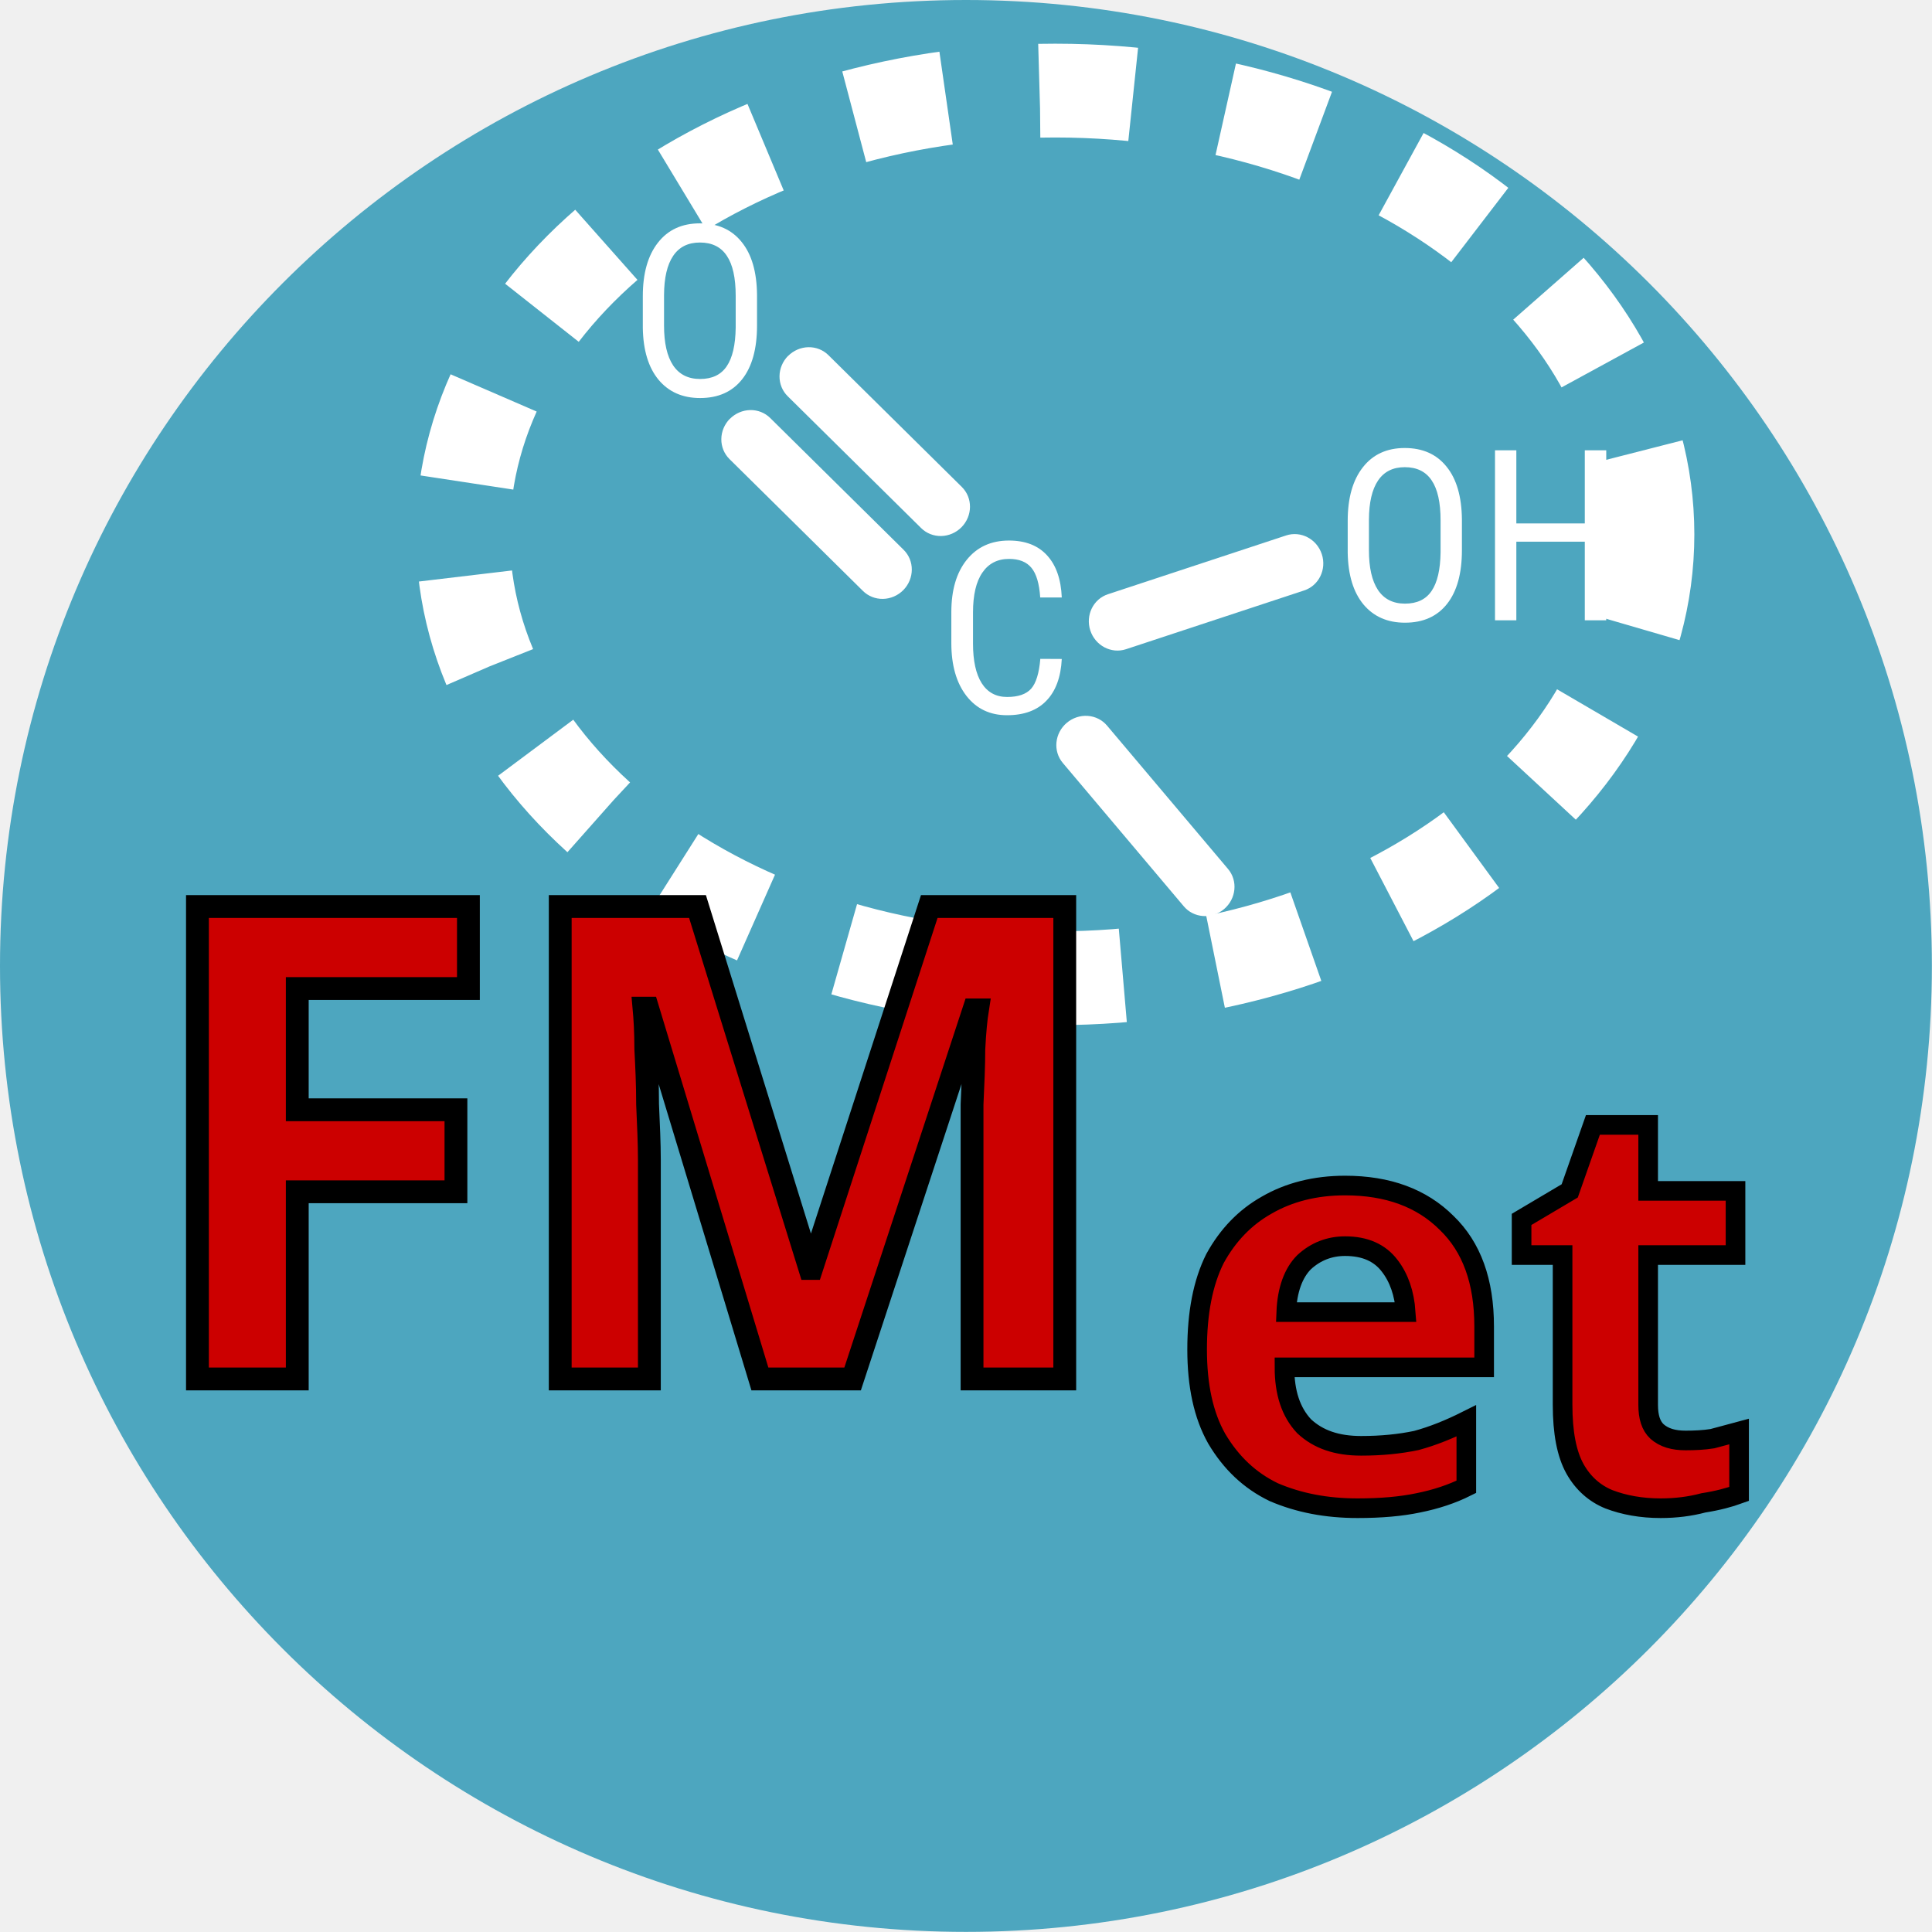
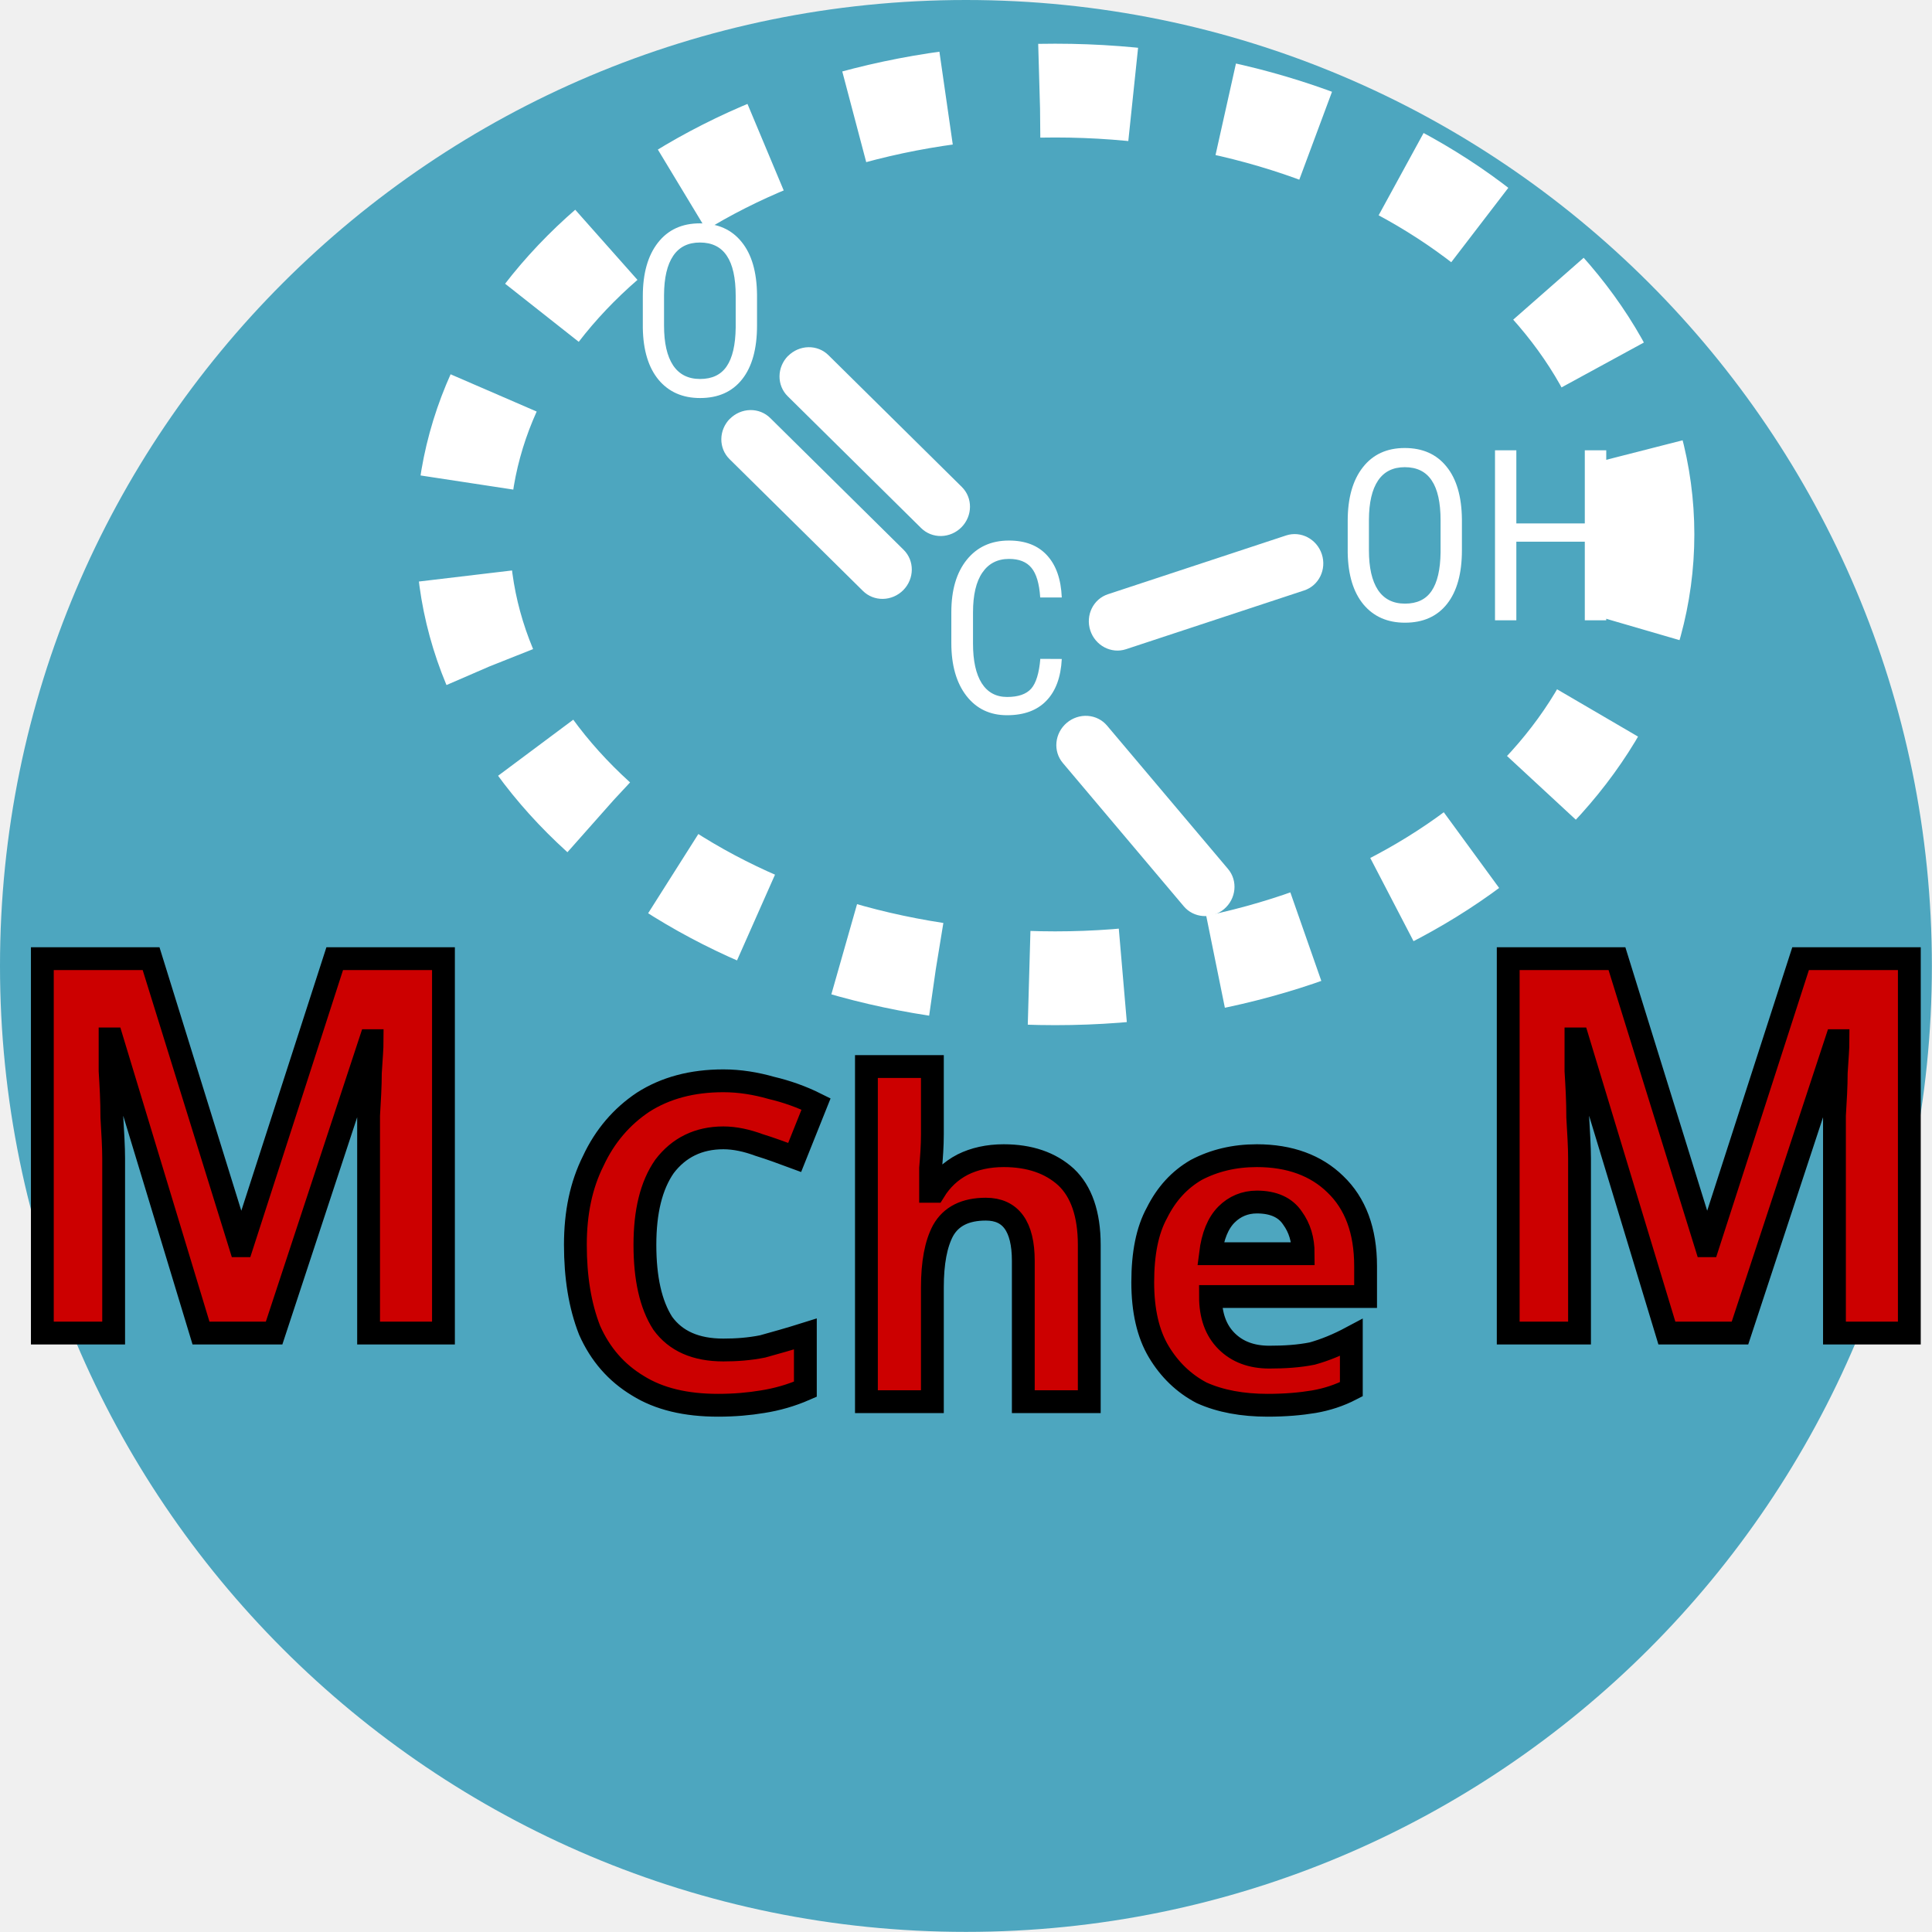
<svg xmlns="http://www.w3.org/2000/svg" width="16.933mm" height="16.933mm" viewBox="0 0 16.933 16.933" version="1.1" id="svg4">
  <defs id="defs4" />
  <circle cx="8.466" cy="8.466" r="8.466" fill="#4da6bf" id="circle1" />
  <path id="path103132" d="m 6.397,3.67 a 0.246,0.254 45.002 0 0 -0.003,0.354 l 1.169,1.155 a 0.246,0.254 45.002 0 0 0.354,-0.007 0.246,0.254 45.002 0 0 0.003,-0.353 l -1.169,-1.155 a 0.246,0.254 45.002 0 0 -0.354,0.007 z" color="#000000" fill="#ffffff" stroke-linecap="round" stroke-linejoin="round" stroke-width="0.073" />
  <path id="path38666" d="m 6.907,3.119 a 0.246,0.254 45.002 0 0 -0.003,0.354 l 1.169,1.155 a 0.246,0.254 45.002 0 0 0.354,-0.007 0.246,0.254 45.002 0 0 0.003,-0.353 l -1.169,-1.155 a 0.246,0.254 45.002 0 0 -0.354,0.007 z" color="#000000" fill="#ffffff" stroke-linecap="round" stroke-linejoin="round" stroke-width="0.073" />
  <path id="path38674" d="m 11.585,4.857 a 0.254,0.246 72.075 0 0 -0.313,-0.164 l -1.561,0.515 a 0.254,0.246 72.075 0 0 -0.155,0.318 0.254,0.246 72.075 0 0 0.313,0.164 l 1.561,-0.515 a 0.254,0.246 72.075 0 0 0.155,-0.318 z" color="#000000" fill="#ffffff" stroke-linecap="round" stroke-linejoin="round" stroke-width="0.073" />
  <path id="path38674-6" d="m 9.35,6.335 a 0.246,0.254 49.484 0 1 0.353,0.025 l 1.06,1.256 a 0.246,0.254 49.484 0 1 -0.035,0.352 0.246,0.254 49.484 0 1 -0.353,-0.025 L 9.315,6.687 a 0.246,0.254 49.484 0 1 0.035,-0.352 z" color="#000000" fill="#ffffff" stroke-linecap="round" stroke-linejoin="round" stroke-width="0.073" />
  <g id="text38696" transform="translate(-7.849049,-60.70942)" fill="#ffffff" stop-color="#000000" stroke-linecap="square" stroke-linejoin="round" stroke-miterlimit="8.5" stroke-width="0.248" style="paint-order:markers fill stroke" aria-label="C">
    <path id="path39045" d="m 17.155,66.485 q -0.012,0.239 -0.135,0.366 -0.122,0.127 -0.345,0.127 -0.224,0 -0.356,-0.17 -0.132,-0.171 -0.132,-0.463 v -0.27 q 0,-0.291 0.135,-0.459 0.136,-0.169 0.37,-0.169 0.216,0 0.334,0.13 0.119,0.129 0.129,0.369 H 16.966 q -0.012,-0.182 -0.077,-0.26 -0.064,-0.078 -0.196,-0.078 -0.152,0 -0.234,0.12 -0.082,0.119 -0.082,0.349 v 0.273 q 0,0.226 0.076,0.347 0.077,0.121 0.223,0.121 0.146,0 0.211,-0.073 0.064,-0.073 0.08,-0.261 z" fill="#ffffff" stroke-width="0.248" />
  </g>
  <g id="text38802" transform="translate(-7.849049,-60.70942)" fill="#ffffff" stop-color="#000000" stroke-linecap="square" stroke-linejoin="round" stroke-miterlimit="8.5" stroke-width="0.248" style="paint-order:markers fill stroke" aria-label="OH">
    <path id="path39040" d="m 20.662,65.532 q 0,0.305 -0.13,0.47 -0.13,0.165 -0.369,0.165 -0.23,0 -0.364,-0.16 -0.133,-0.161 -0.138,-0.453 v -0.28 q 0,-0.299 0.132,-0.468 0.132,-0.17 0.368,-0.17 0.235,0 0.366,0.163 0.132,0.162 0.135,0.463 z m -0.187,-0.261 q 0,-0.236 -0.078,-0.351 -0.077,-0.116 -0.236,-0.116 -0.155,0 -0.234,0.117 -0.079,0.117 -0.08,0.344 v 0.267 q 0,0.228 0.079,0.348 0.08,0.12 0.237,0.12 0.158,0 0.233,-0.111 0.076,-0.111 0.079,-0.339 z" />
    <path id="path39042" d="M 21.927,66.146 H 21.739 V 65.457 H 21.139 V 66.146 H 20.952 v -1.49 h 0.187 v 0.641 h 0.6 V 64.656 H 21.927 Z" />
  </g>
  <g id="text38806" transform="translate(-7.849049,-60.70942)" fill="#ffffff" stop-color="#000000" stroke-linecap="square" stroke-linejoin="round" stroke-miterlimit="8.5" stroke-width="0.248" style="paint-order:markers fill stroke" aria-label="O">
    <path id="path39048" d="m 14.484,63.563 q 0,0.305 -0.13,0.47 -0.13,0.165 -0.369,0.165 -0.23,0 -0.364,-0.16 -0.133,-0.161 -0.138,-0.453 v -0.28 q 0,-0.299 0.132,-0.468 0.132,-0.17 0.368,-0.17 0.235,0 0.366,0.163 0.132,0.162 0.135,0.463 z m -0.187,-0.261 q 0,-0.236 -0.078,-0.351 -0.077,-0.116 -0.236,-0.116 -0.155,0 -0.234,0.117 -0.079,0.117 -0.08,0.344 v 0.267 q 0,0.228 0.079,0.348 0.08,0.12 0.237,0.12 0.158,0 0.233,-0.111 0.076,-0.111 0.079,-0.339 z" fill="#ffffff" stroke-width="0.248" />
  </g>
  <ellipse style="fill:none;stroke:#ffffff;stroke-width:0.822;stroke-dasharray:0.822, 0.822;stroke-dashoffset:0" id="path4" cx="9.248" cy="4.684" rx="5.191" ry="3.89" />
-   <text x="5.539" y="12.083" text-anchor="middle" fill="#cc0000" font-size="5.794px" font-family="sans-serif" font-weight="bold" id="text4" style="stroke:#000000;stroke-width:0.2;stroke-dasharray:none;stroke-opacity:1">
-     <tspan id="tspan2" x="5.539" y="12.083">FM</tspan>
+   <text x="2.128" y="11.684" text-anchor="middle" fill="#cc0000" font-size="5.794px" font-family="sans-serif" font-weight="bold" id="text4" style="font-size:4.586px;stroke:#000000;stroke-width:0.2;stroke-dasharray:none;stroke-opacity:1">
+     <tspan id="tspan2" x="2.128" y="11.684" style="font-size:4.586px">M</tspan>
  </text>
-   <text x="12.832" y="13.172" text-anchor="middle" fill="#cc0000" font-size="4.994px" font-family="sans-serif" font-weight="bold" id="text4-6" style="stroke:#000000;stroke-width:0.172;stroke-dasharray:none;stroke-opacity:1">
-     <tspan id="tspan2-1" x="12.832" y="13.172" style="stroke-width:0.172">et</tspan>
+   <text x="14.975" y="11.684" text-anchor="middle" fill="#cc0000" font-size="5.794px" font-family="sans-serif" font-weight="bold" id="text4-3" style="font-size:4.586px;stroke:#000000;stroke-width:0.2;stroke-dasharray:none;stroke-opacity:1">
+     <tspan id="tspan2-5" x="14.975" y="11.684" style="font-size:4.586px">M</tspan>
+   </text>
+   <text x="8.481" y="12.284" text-anchor="middle" fill="#cc0000" font-size="5.794px" font-family="sans-serif" font-weight="bold" id="text4-6" style="font-size:3.881px;stroke:#000000;stroke-width:0.2;stroke-dasharray:none;stroke-opacity:1">
+     <tspan id="tspan2-7" x="8.481" y="12.284" style="font-size:3.881px">Che</tspan>
  </text>
</svg>
